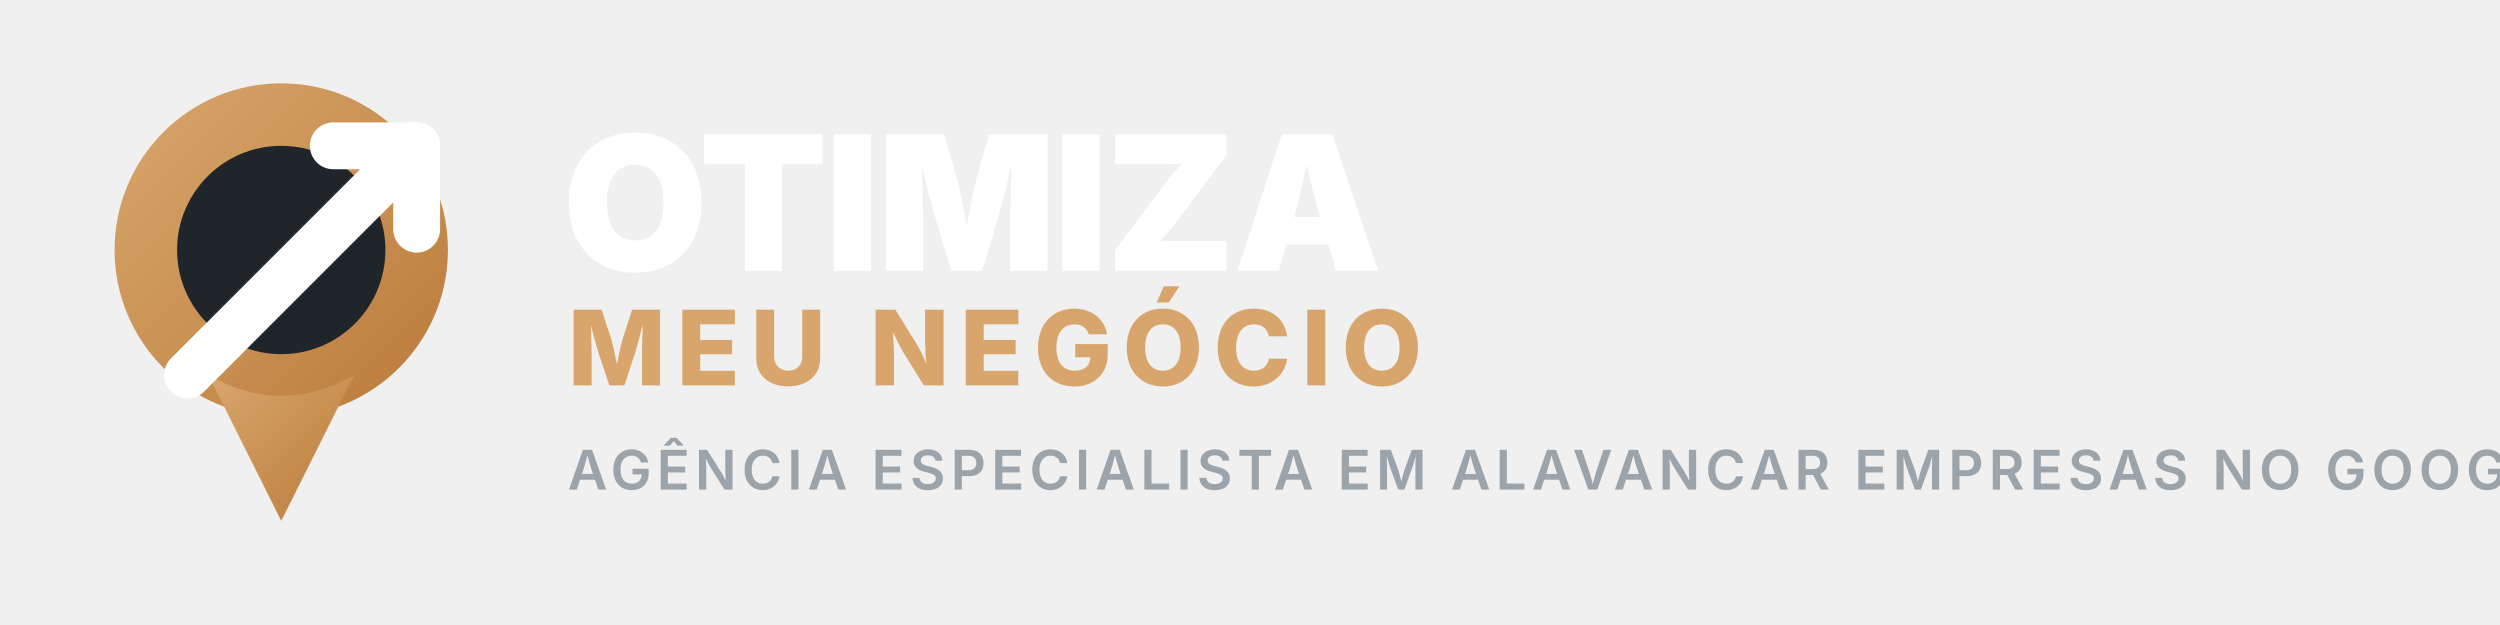
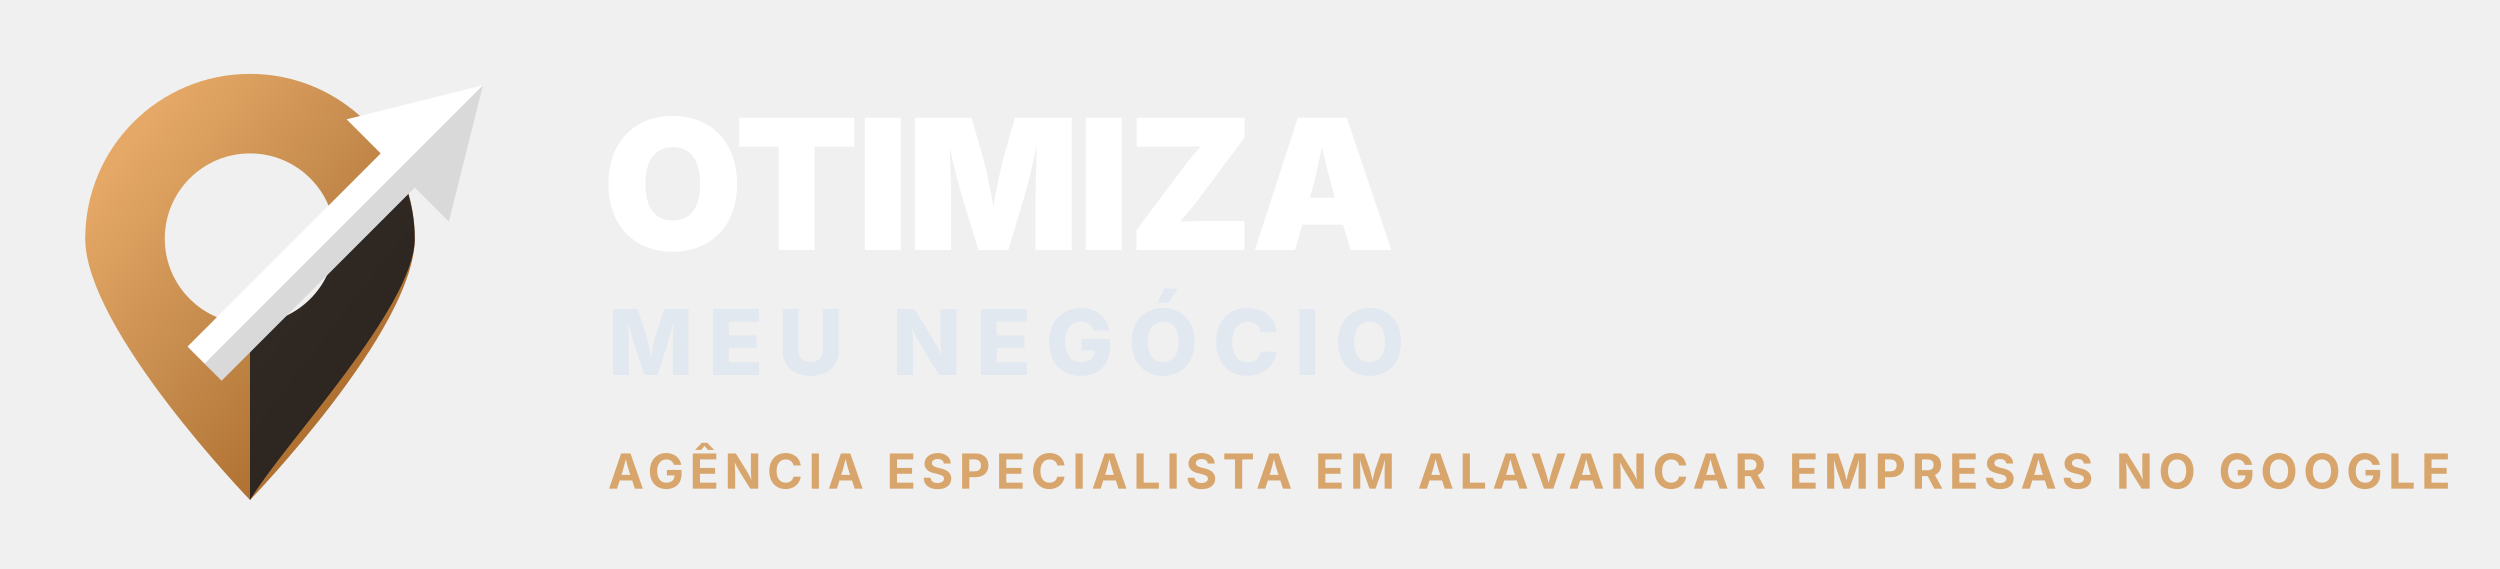
- <svg xmlns="http://www.w3.org/2000/svg" viewBox="0 0 480 120" fill="none">
+ <svg xmlns="http://www.w3.org/2000/svg" viewBox="0 0 440 100" fill="none">
  <defs>
-     <linearGradient id="pinGoldDark" x1="0%" y1="0%" x2="100%" y2="100%">
-       <stop offset="0%" stop-color="#D8A66C" />
-       <stop offset="60%" stop-color="#C78D4E" />
-       <stop offset="100%" stop-color="#B8793A" />
+     <linearGradient id="otmGoldGradDark" x1="15%" y1="15%" x2="85%" y2="85%">
+       <stop offset="0%" stop-color="#E5A866" />
+       <stop offset="45%" stop-color="#C78D4E" />
+       <stop offset="100%" stop-color="#A86828" />
    </linearGradient>
+     <mask id="pinHoleMaskDark">
+       <rect width="100" height="100" fill="white" />
+       <circle cx="44" cy="42" r="15" fill="black" />
+     </mask>
  </defs>
-   <ellipse cx="54" cy="48" rx="32" ry="32" fill="url(#pinGoldDark)" />
-   <ellipse cx="54" cy="48" rx="20" ry="20" fill="#20252A" />
-   <path d="M 40 72 L 54 100 L 68 72 Q 54 80 40 72 Z" fill="url(#pinGoldDark)" />
-   <path d="M 36 72 L 80 28" stroke="#FFFFFF" stroke-width="9" stroke-linecap="round" stroke-linejoin="round" />
-   <path d="M 64 28 L 80 28" stroke="#FFFFFF" stroke-width="9" stroke-linecap="round" stroke-linejoin="round" />
-   <path d="M 80 28 L 80 44" stroke="#FFFFFF" stroke-width="9" stroke-linecap="round" stroke-linejoin="round" />
-   <text x="108" y="52" font-family="system-ui, -apple-system, sans-serif" font-size="36" font-weight="900" fill="#FFFFFF" letter-spacing="-0.5">OTIMIZA</text>
-   <text x="109" y="74" font-family="system-ui, -apple-system, sans-serif" font-size="20" font-weight="800" fill="#D8A66C" letter-spacing="2">MEU NEGÓCIO</text>
-   <text x="109" y="94" font-family="system-ui, -apple-system, sans-serif" font-size="10.5" font-weight="600" fill="#9BA3AB" letter-spacing="1">AGÊNCIA ESPECIALISTA EM ALAVANCAR EMPRESAS NO GOOGLE</text>
+   <g mask="url(#pinHoleMaskDark)">
+     <path d="M 44 88 C 44 88 15 58 15 42 C 15 25.98 27.98 13 44 13 C 60.02 13 73 25.98 73 42 C 73 58 44 88 44 88 Z" fill="url(#otmGoldGradDark)" />
+     <path d="M 44 88 C 50 78 73 54 73 42 C 73 39 72.5 36 71.5 33 L 44 60 Z" fill="#16191D" opacity="0.85" />
+   </g>
+   <path d="M 85 15 L 61 21 L 67 27 L 33 61 L 39 67 L 73 33 L 79 39 Z" fill="#FFFFFF" />
+   <path d="M 85 15 L 79 39 L 73 33 L 39 67 L 36 64 L 70 30 Z" fill="black" opacity="0.15" />
+   <text x="106" y="44" font-family="'Plus Jakarta Sans', Inter, -apple-system, sans-serif" font-size="32" font-weight="900" fill="#FFFFFF" letter-spacing="-0.5">OTIMIZA</text>
+   <text x="107" y="66" font-family="'Plus Jakarta Sans', Inter, -apple-system, sans-serif" font-size="16" font-weight="800" fill="#E2E8F0" letter-spacing="2.5">MEU NEGÓCIO</text>
+   <text x="107" y="86" font-family="'Plus Jakarta Sans', Inter, -apple-system, sans-serif" font-size="8.5" font-weight="700" fill="#D8A66C" letter-spacing="1">AGÊNCIA ESPECIALISTA EM ALAVANCAR EMPRESAS NO GOOGLE</text>
</svg>
